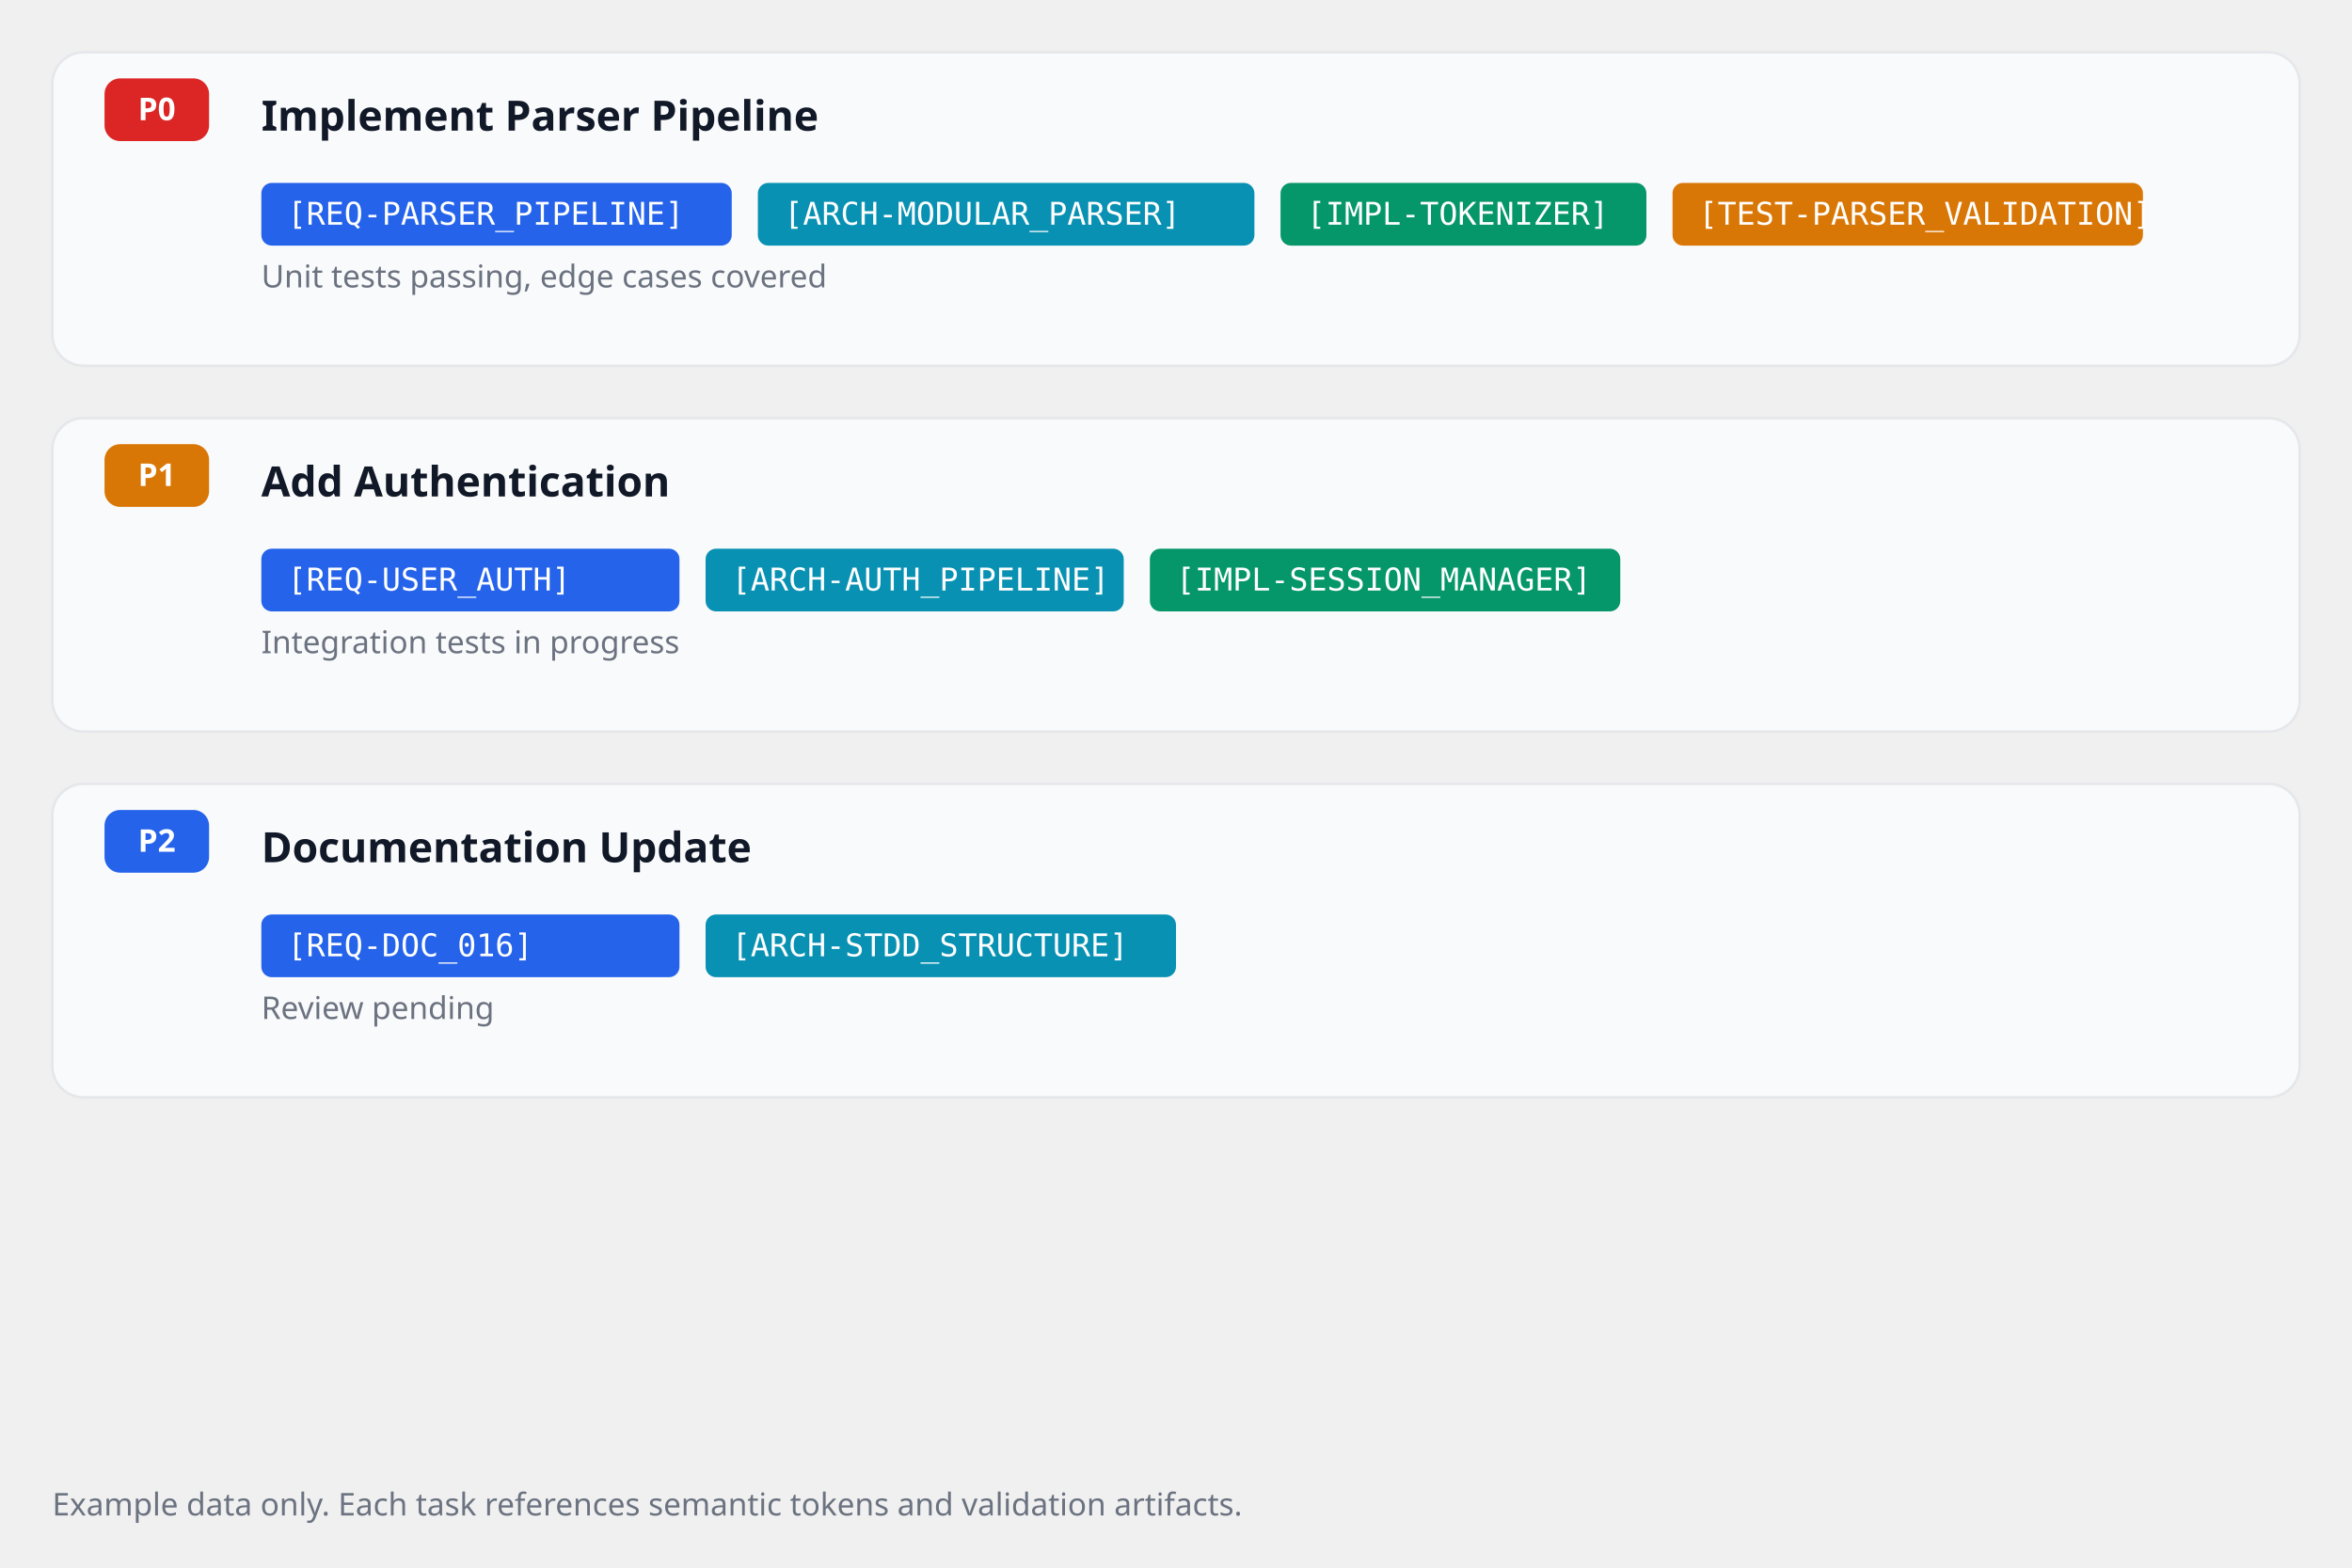
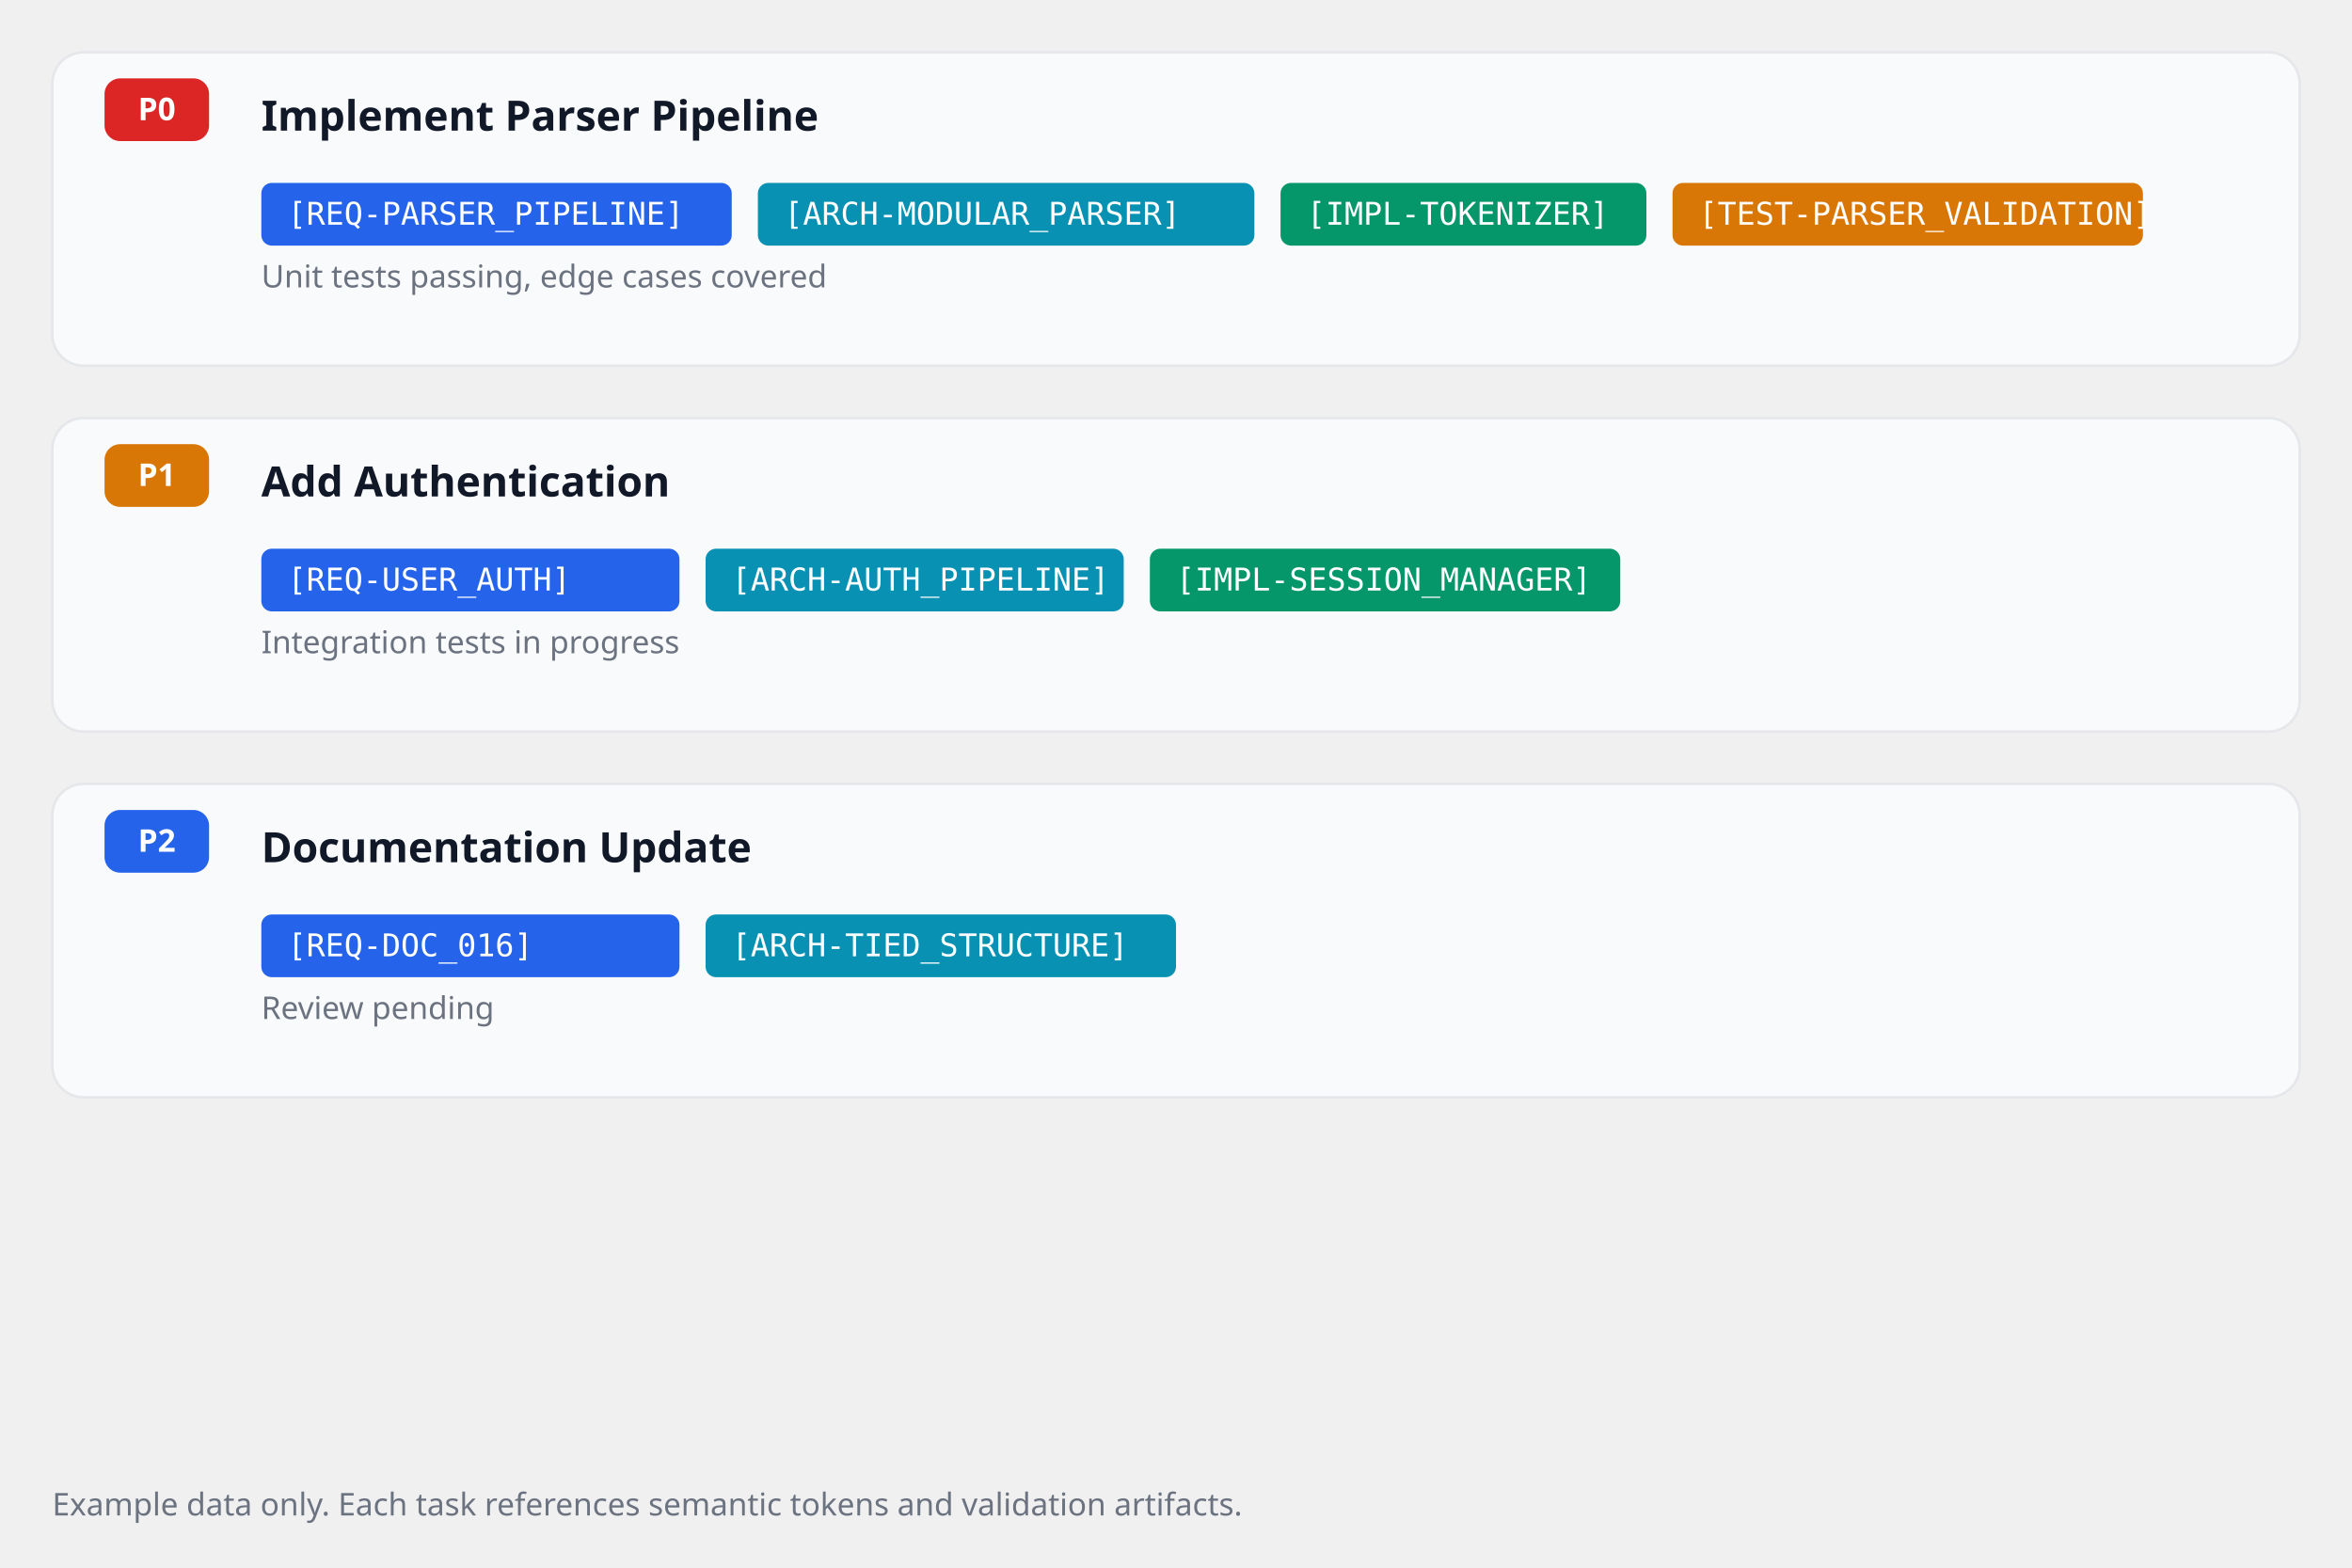
<svg xmlns="http://www.w3.org/2000/svg" width="900" height="600" viewBox="0 0 900 600" role="img">
  <style>
    .card {
      fill: #f9fafb;
      stroke: #e5e7eb;
      rx: 12;
      ry: 12;
    }
    .priority {
      font-family: sans-serif;
      font-size: 12px;
      font-weight: bold;
      fill: white;
    }
    .p0 { fill: #dc2626; } /* red */
    .p1 { fill: #d97706; } /* amber */
    .p2 { fill: #2563eb; } /* blue */
    .badge {
      font-family: monospace;
      font-size: 12px;
      fill: white;
      padding: 6px;
    }
    .req { fill: #2563eb; }
    .arch { fill: #0891b2; }
    .impl { fill: #059669; }
    .test { fill: #d97706; }
    .title {
      font-family: sans-serif;
      font-size: 16px;
      font-weight: bold;
      fill: #111827;
    }
    .evidence {
      font-family: sans-serif;
      font-size: 12px;
      fill: #6b7280;
    }
    .caption {
      font-family: sans-serif;
      font-size: 12px;
      fill: #6b7280;
      text-anchor: start;
    }
  </style>
  <rect x="20" y="20" width="860" height="120" class="card" />
  <rect x="40" y="30" width="40" height="24" rx="6" ry="6" class="p0" />
  <text x="60" y="46" class="priority" text-anchor="middle">P0</text>
  <text x="100" y="50" class="title">Implement Parser Pipeline</text>
  <rect x="100" y="70" width="180" height="24" rx="4" ry="4" class="req" />
  <text x="110" y="86" class="badge">[REQ-PARSER_PIPELINE]</text>
  <rect x="290" y="70" width="190" height="24" rx="4" ry="4" class="arch" />
  <text x="300" y="86" class="badge">[ARCH-MODULAR_PARSER]</text>
  <rect x="490" y="70" width="140" height="24" rx="4" ry="4" class="impl" />
  <text x="500" y="86" class="badge">[IMPL-TOKENIZER]</text>
  <rect x="640" y="70" width="180" height="24" rx="4" ry="4" class="test" />
  <text x="650" y="86" class="badge">[TEST-PARSER_VALIDATION]</text>
  <text x="100" y="110" class="evidence">Unit tests passing, edge cases covered</text>
  <rect x="20" y="160" width="860" height="120" class="card" />
  <rect x="40" y="170" width="40" height="24" rx="6" ry="6" class="p1" />
  <text x="60" y="186" class="priority" text-anchor="middle">P1</text>
  <text x="100" y="190" class="title">Add Authentication</text>
  <rect x="100" y="210" width="160" height="24" rx="4" ry="4" class="req" />
  <text x="110" y="226" class="badge">[REQ-USER_AUTH]</text>
  <rect x="270" y="210" width="160" height="24" rx="4" ry="4" class="arch" />
  <text x="280" y="226" class="badge">[ARCH-AUTH_PIPELINE]</text>
  <rect x="440" y="210" width="180" height="24" rx="4" ry="4" class="impl" />
  <text x="450" y="226" class="badge">[IMPL-SESSION_MANAGER]</text>
  <text x="100" y="250" class="evidence">Integration tests in progress</text>
  <rect x="20" y="300" width="860" height="120" class="card" />
  <rect x="40" y="310" width="40" height="24" rx="6" ry="6" class="p2" />
  <text x="60" y="326" class="priority" text-anchor="middle">P2</text>
  <text x="100" y="330" class="title">Documentation Update</text>
  <rect x="100" y="350" width="160" height="24" rx="4" ry="4" class="req" />
  <text x="110" y="366" class="badge">[REQ-DOC_016]</text>
  <rect x="270" y="350" width="180" height="24" rx="4" ry="4" class="arch" />
-   <text x="280" y="366" class="badge">[ARCH-STDD_STRUCTURE]</text>
+   <text x="280" y="366" class="badge">[ARCH-TIED_STRUCTURE]</text>
  <text x="100" y="390" class="evidence">Review pending</text>
  <text x="20" y="580" class="caption">
    Example data only. Each task references semantic tokens and validation artifacts.
  </text>
</svg>
